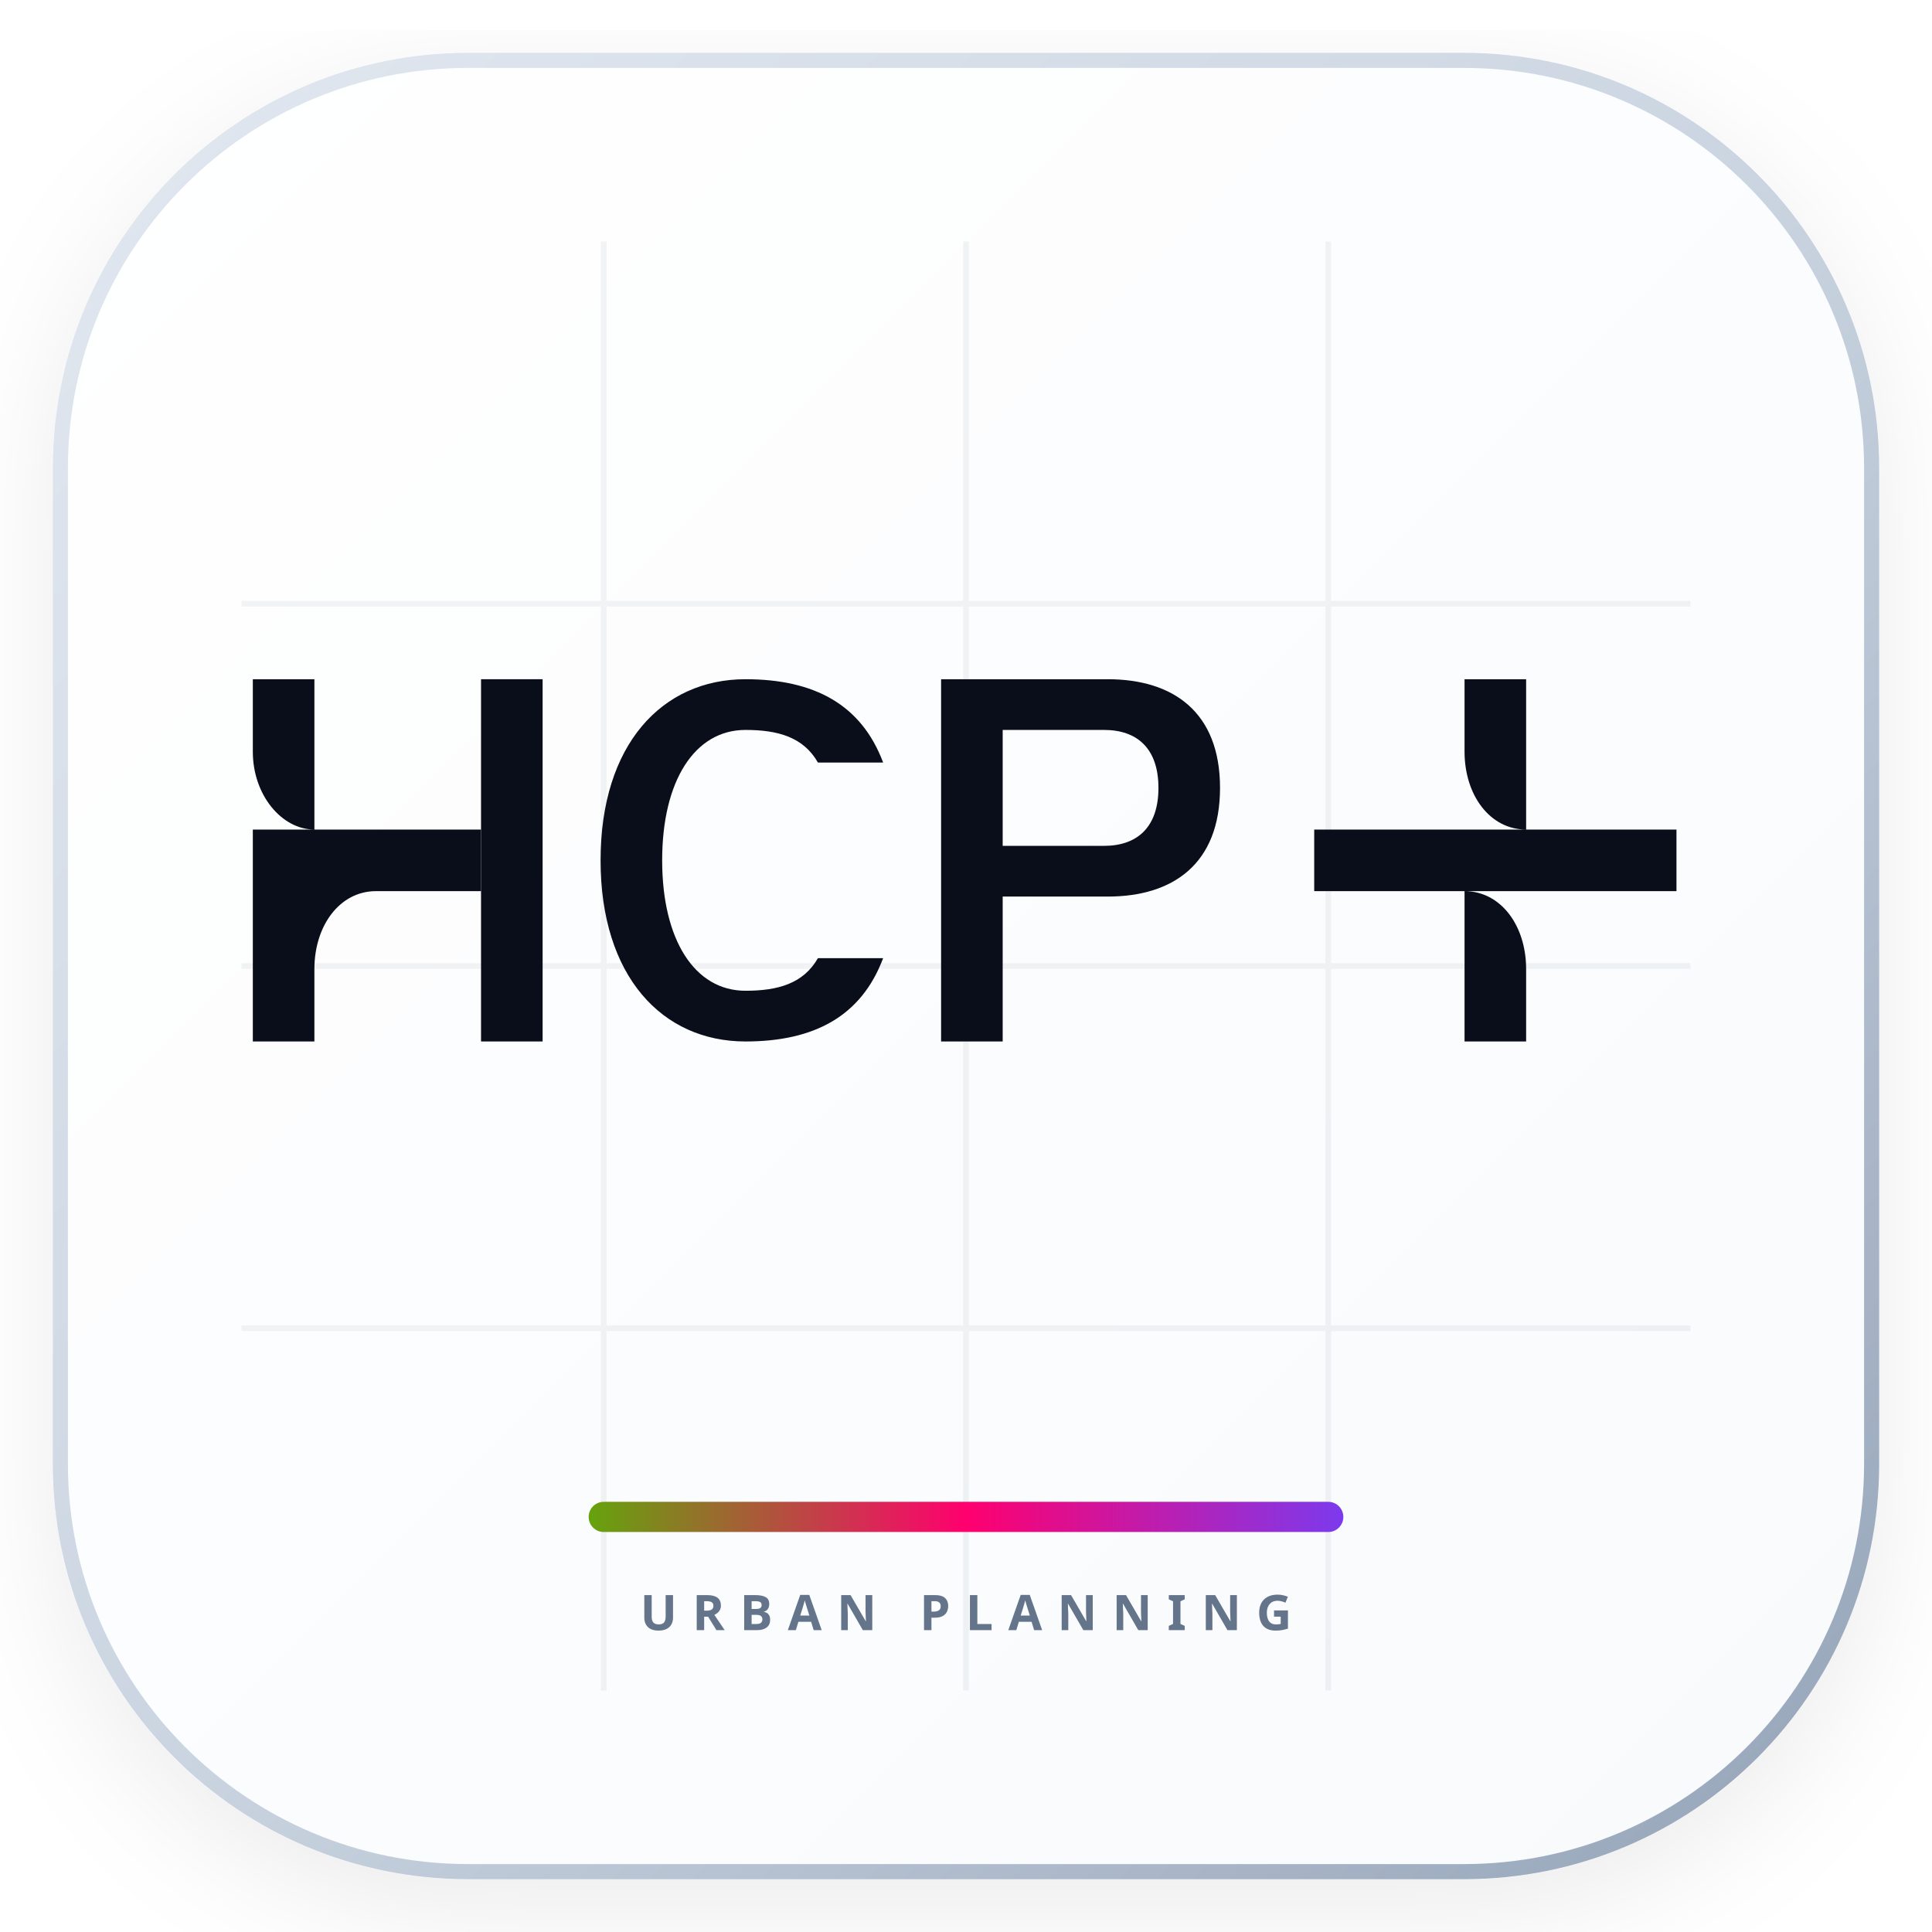
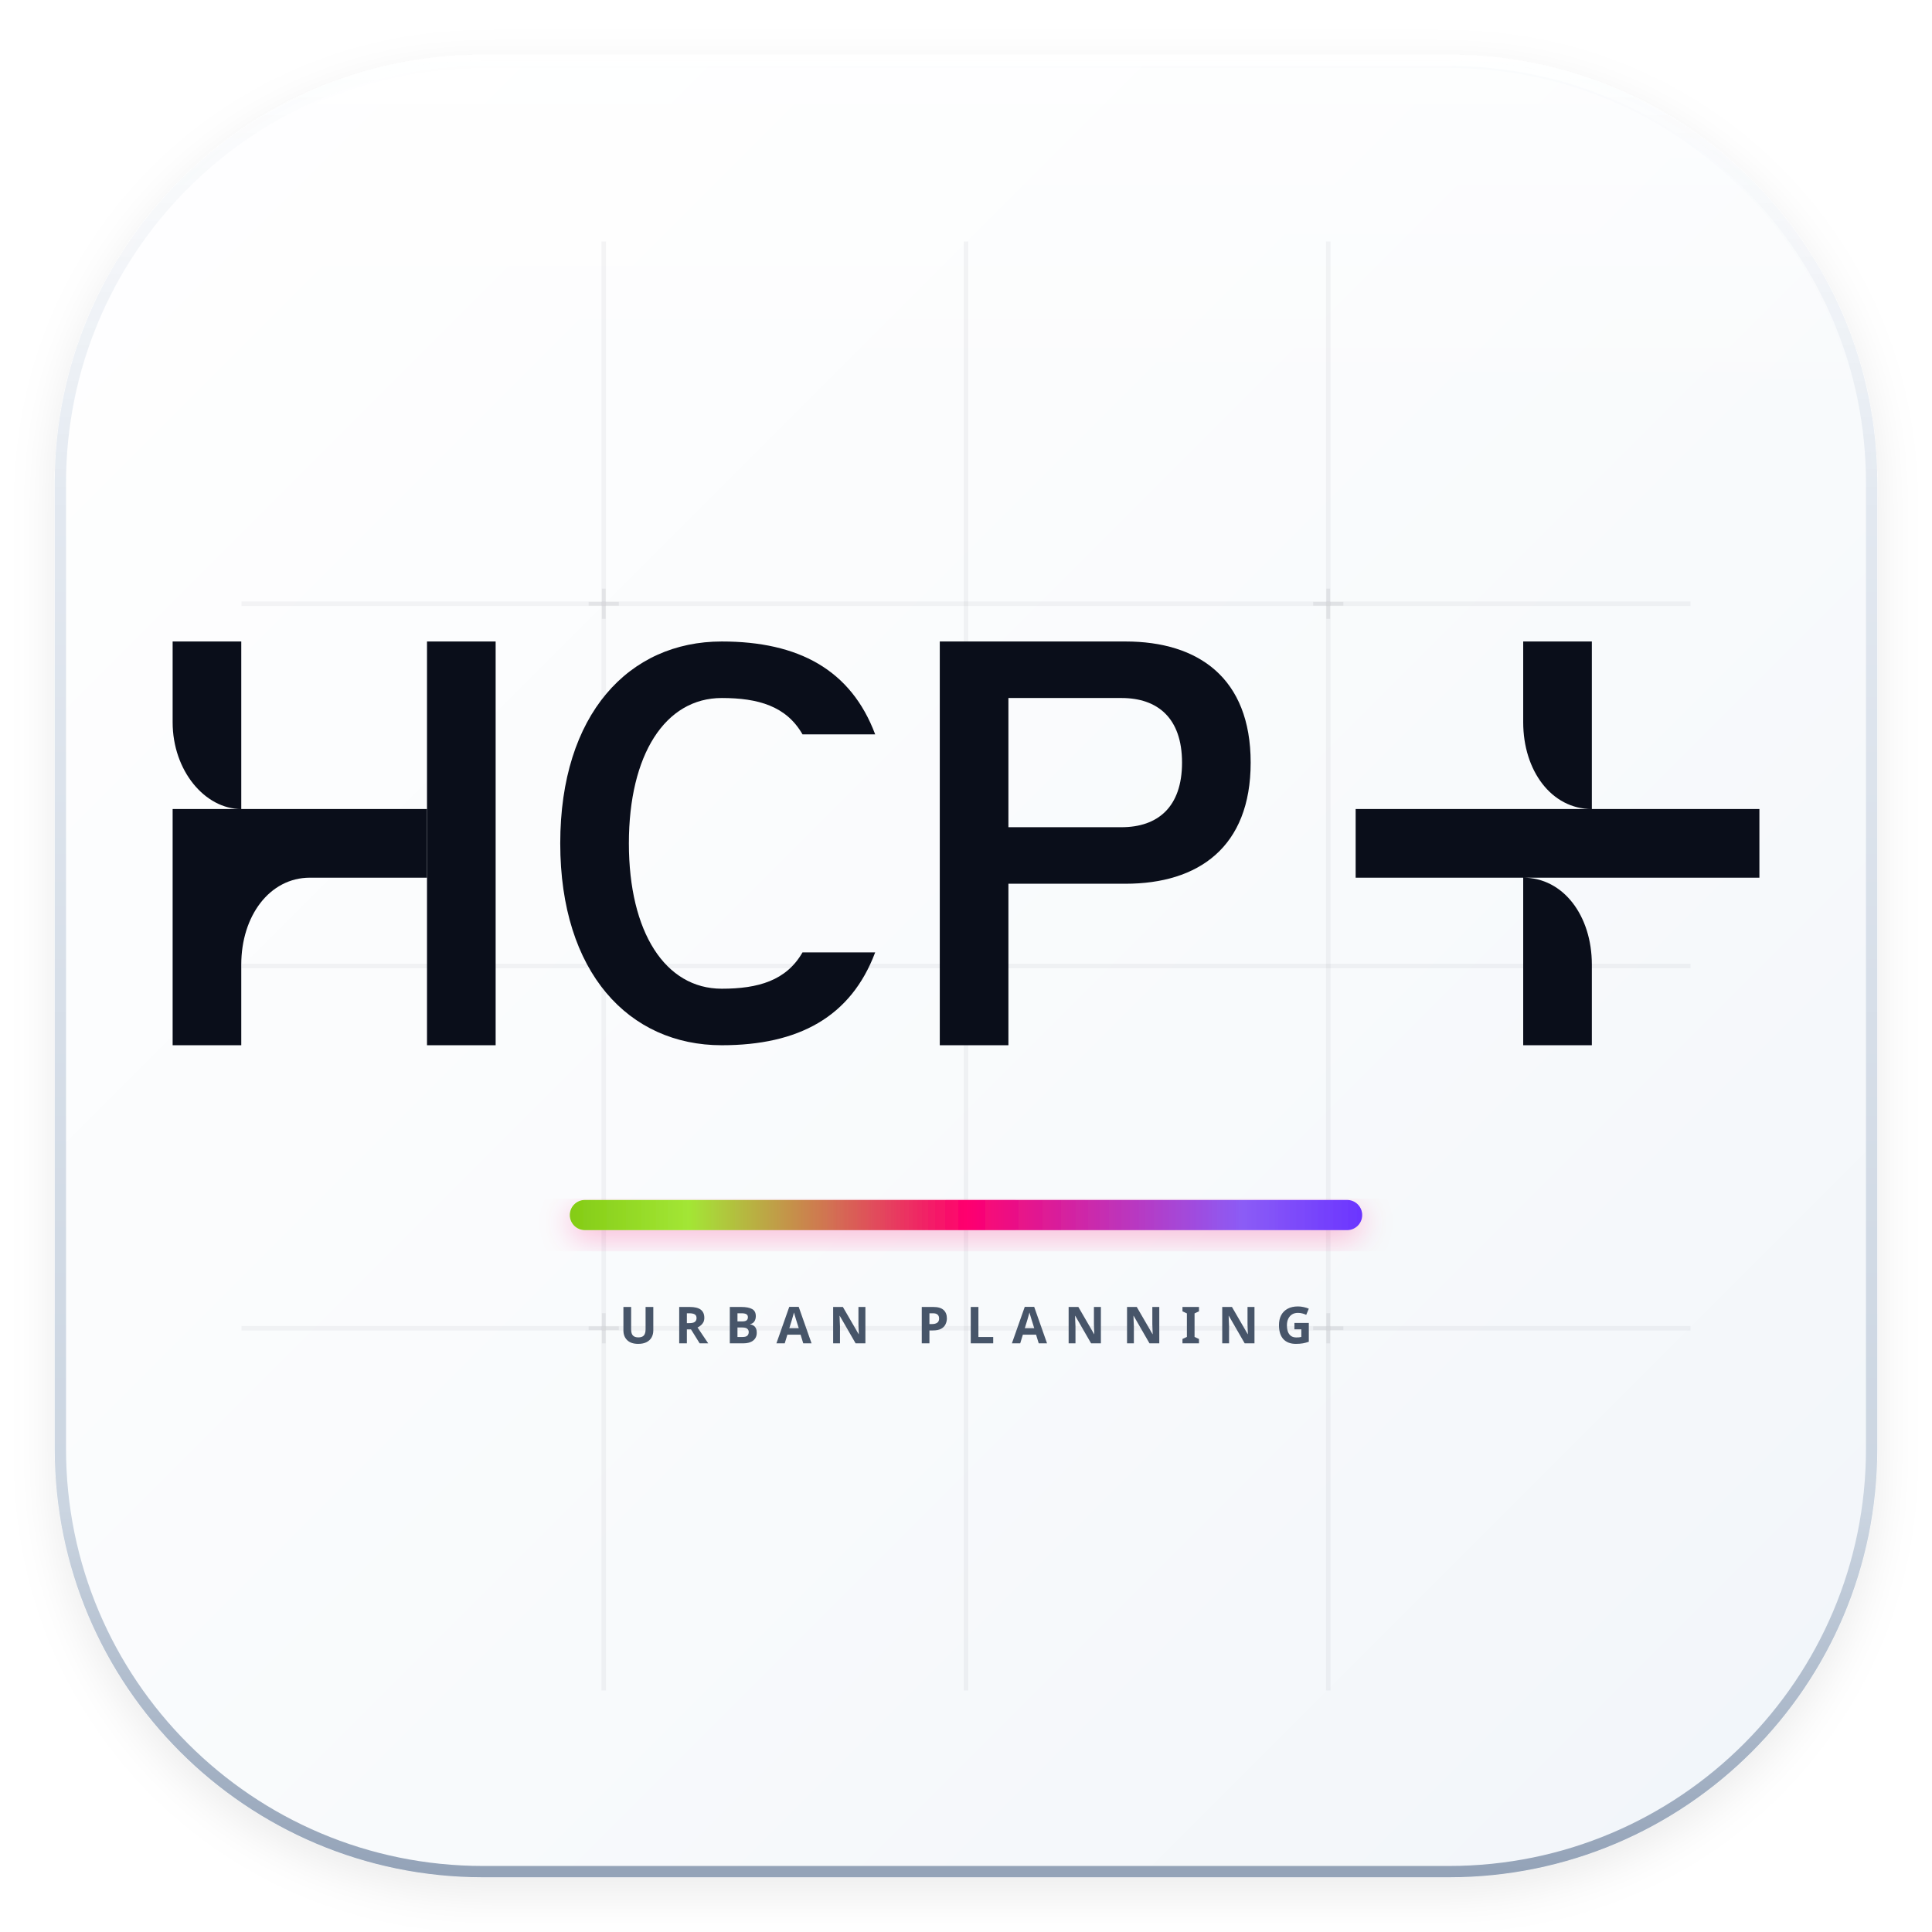
<svg xmlns="http://www.w3.org/2000/svg" viewBox="0 0 512 512" width="512" height="512">
  <defs>
    <linearGradient id="bgGrad" x1="0%" y1="0%" x2="100%" y2="100%">
      <stop offset="0%" stop-color="#FFFFFF" />
-       <stop offset="100%" stop-color="#F8FAFC" />
+       <stop offset="60%" stop-color="#F8FAFC" />
+       <stop offset="100%" stop-color="#F1F5F9" />
    </linearGradient>
-     <linearGradient id="borderGrad" x1="0%" y1="0%" x2="100%" y2="100%">
-       <stop offset="0%" stop-color="#E2E8F0" />
-       <stop offset="50%" stop-color="#CBD5E1" />
+     <linearGradient id="borderGrad" x1="0%" y1="0%" x2="0%" y2="100%">
+       <stop offset="0%" stop-color="#FFFFFF" stop-opacity="0.9" />
+       <stop offset="25%" stop-color="#E2E8F0" />
+       <stop offset="80%" stop-color="#CBD5E1" />
      <stop offset="100%" stop-color="#94A3B8" />
    </linearGradient>
-     <filter id="cardShadow" x="-10%" y="-10%" width="120%" height="120%">
-       <feDropShadow dx="0" dy="8" stdDeviation="16" flood-color="#0F172A" flood-opacity="0.08" />
+     <linearGradient id="innerGlow" x1="0%" y1="0%" x2="0%" y2="100%">
+       <stop offset="0%" stop-color="#FFFFFF" stop-opacity="0.8" />
+       <stop offset="40%" stop-color="#FFFFFF" stop-opacity="0" />
+     </linearGradient>
+     <linearGradient id="triadGrad" x1="0%" y1="0%" x2="100%" y2="0%">
+       <stop offset="0%" stop-color="#84CC16" />
+       <stop offset="15%" stop-color="#A3E635" />
+       <stop offset="50%" stop-color="#FF006E" />
+       <stop offset="85%" stop-color="#8B5CF6" />
+       <stop offset="100%" stop-color="#6B35FF" />
+     </linearGradient>
+     <filter id="iconDepthShadow" x="-12%" y="-12%" width="124%" height="128%">
+       <feDropShadow dx="0" dy="16" stdDeviation="20" flood-color="#0F172A" flood-opacity="0.14" />
+       <feDropShadow dx="0" dy="4" stdDeviation="6" flood-color="#0F172A" flood-opacity="0.08" />
    </filter>
-     <linearGradient id="triadGrad" x1="0%" y1="0%" x2="100%" y2="0%">
-       <stop offset="0%" stop-color="#65A30D" />
-       <stop offset="50%" stop-color="#FF006E" />
-       <stop offset="100%" stop-color="#7C3AED" />
-     </linearGradient>
+     <filter id="triadGlow" x="-10%" y="-30%" width="120%" height="200%">
+       <feDropShadow dx="0" dy="2" stdDeviation="4" flood-color="#FF006E" flood-opacity="0.28" />
+     </filter>
  </defs>
-   <rect x="16" y="16" width="480" height="480" rx="108" fill="url(#bgGrad)" stroke="url(#borderGrad)" stroke-width="4" filter="url(#cardShadow)" />
-   <path d="M 64 160 H 448 M 64 256 H 448 M 64 352 H 448 M 160 64 V 448 M 256 64 V 448 M 352 64 V 448" stroke="#0F172A" stroke-opacity="0.05" stroke-width="1.5" />
-   <g transform="translate(67, 180) scale(0.48)" fill="#0A0E1A">
+   <rect x="16" y="16" width="480" height="480" rx="112" fill="url(#bgGrad)" stroke="url(#borderGrad)" stroke-width="3" filter="url(#iconDepthShadow)" />
+   <rect x="18" y="18" width="476" height="238" rx="110" fill="url(#innerGlow)" opacity="0.7" pointer-events="none" />
+   <g stroke="#0F172A" stroke-opacity="0.04" stroke-width="1.2">
+     <line x1="64" y1="160" x2="448" y2="160" />
+     <line x1="64" y1="256" x2="448" y2="256" />
+     <line x1="64" y1="352" x2="448" y2="352" />
+     <line x1="160" y1="64" x2="160" y2="448" />
+     <line x1="256" y1="64" x2="256" y2="448" />
+     <line x1="352" y1="64" x2="352" y2="448" />
+   </g>
+   <g stroke="#0F172A" stroke-opacity="0.07" stroke-width="1">
+     <path d="M 156 160 H 164 M 160 156 V 164" />
+     <path d="M 348 160 H 356 M 352 156 V 164" />
+     <path d="M 156 352 H 164 M 160 348 V 356" />
+     <path d="M 348 352 H 356 M 352 348 V 356" />
+   </g>
+   <g transform="translate(45.75, 170) scale(0.535)" fill="#0A0E1A">
    <g transform="translate(0, 0)">
      <path d="M 0,0 H 34 V 83 H 126 V 117 H 68 C 48,117 34,136 34,160 V 200 H 0 V 83 H 34 C 16,83 0,64 0,40 Z" />
      <path d="M 126,0 H 160 V 200 H 126 Z" />
    </g>
    <g transform="translate(192, 0)">
      <path d="M 156,46 C 144,14 118,0 80,0 C 34,0 0,36 0,100 C 0,164 34,200 80,200 C 118,200 144,186 156,154 H 120 C 112,168 98,172 80,172 C 52,172 34,144 34,100 C 34,56 52,28 80,28 C 98,28 112,32 120,46 Z" />
    </g>
    <g transform="translate(380, 0)">
      <path d="M 0,0 H 92 C 128,0 154,18 154,60 C 154,102 128,120 92,120 H 34 V 200 H 0 Z M 34,28 V 92 H 90 C 108,92 120,82 120,60 C 120,38 108,28 90,28 Z" />
    </g>
    <g transform="translate(586, 0)">
      <path d="M 83,0 H 117 V 83 H 200 V 117 H 83 C 103,117 117,136 117,160 V 200 H 83 V 117 H 0 V 83 H 117 C 97,83 83,64 83,40 Z" />
    </g>
  </g>
-   <rect x="156" y="398" width="200" height="8" rx="4" fill="url(#triadGrad)" />
-   <text x="256" y="432" fill="#64748B" font-family="'Segoe UI', -apple-system, sans-serif" font-size="13" font-weight="800" letter-spacing="4" text-anchor="middle">URBAN PLANNING</text>
+   <rect x="151" y="318" width="210" height="8" rx="4" fill="url(#triadGrad)" filter="url(#triadGlow)" />
+   <text x="256" y="356" fill="#475569" font-family="'Segoe UI', -apple-system, BlinkMacSystemFont, sans-serif" font-size="13.5" font-weight="800" letter-spacing="4.5" text-anchor="middle">URBAN PLANNING</text>
</svg>
